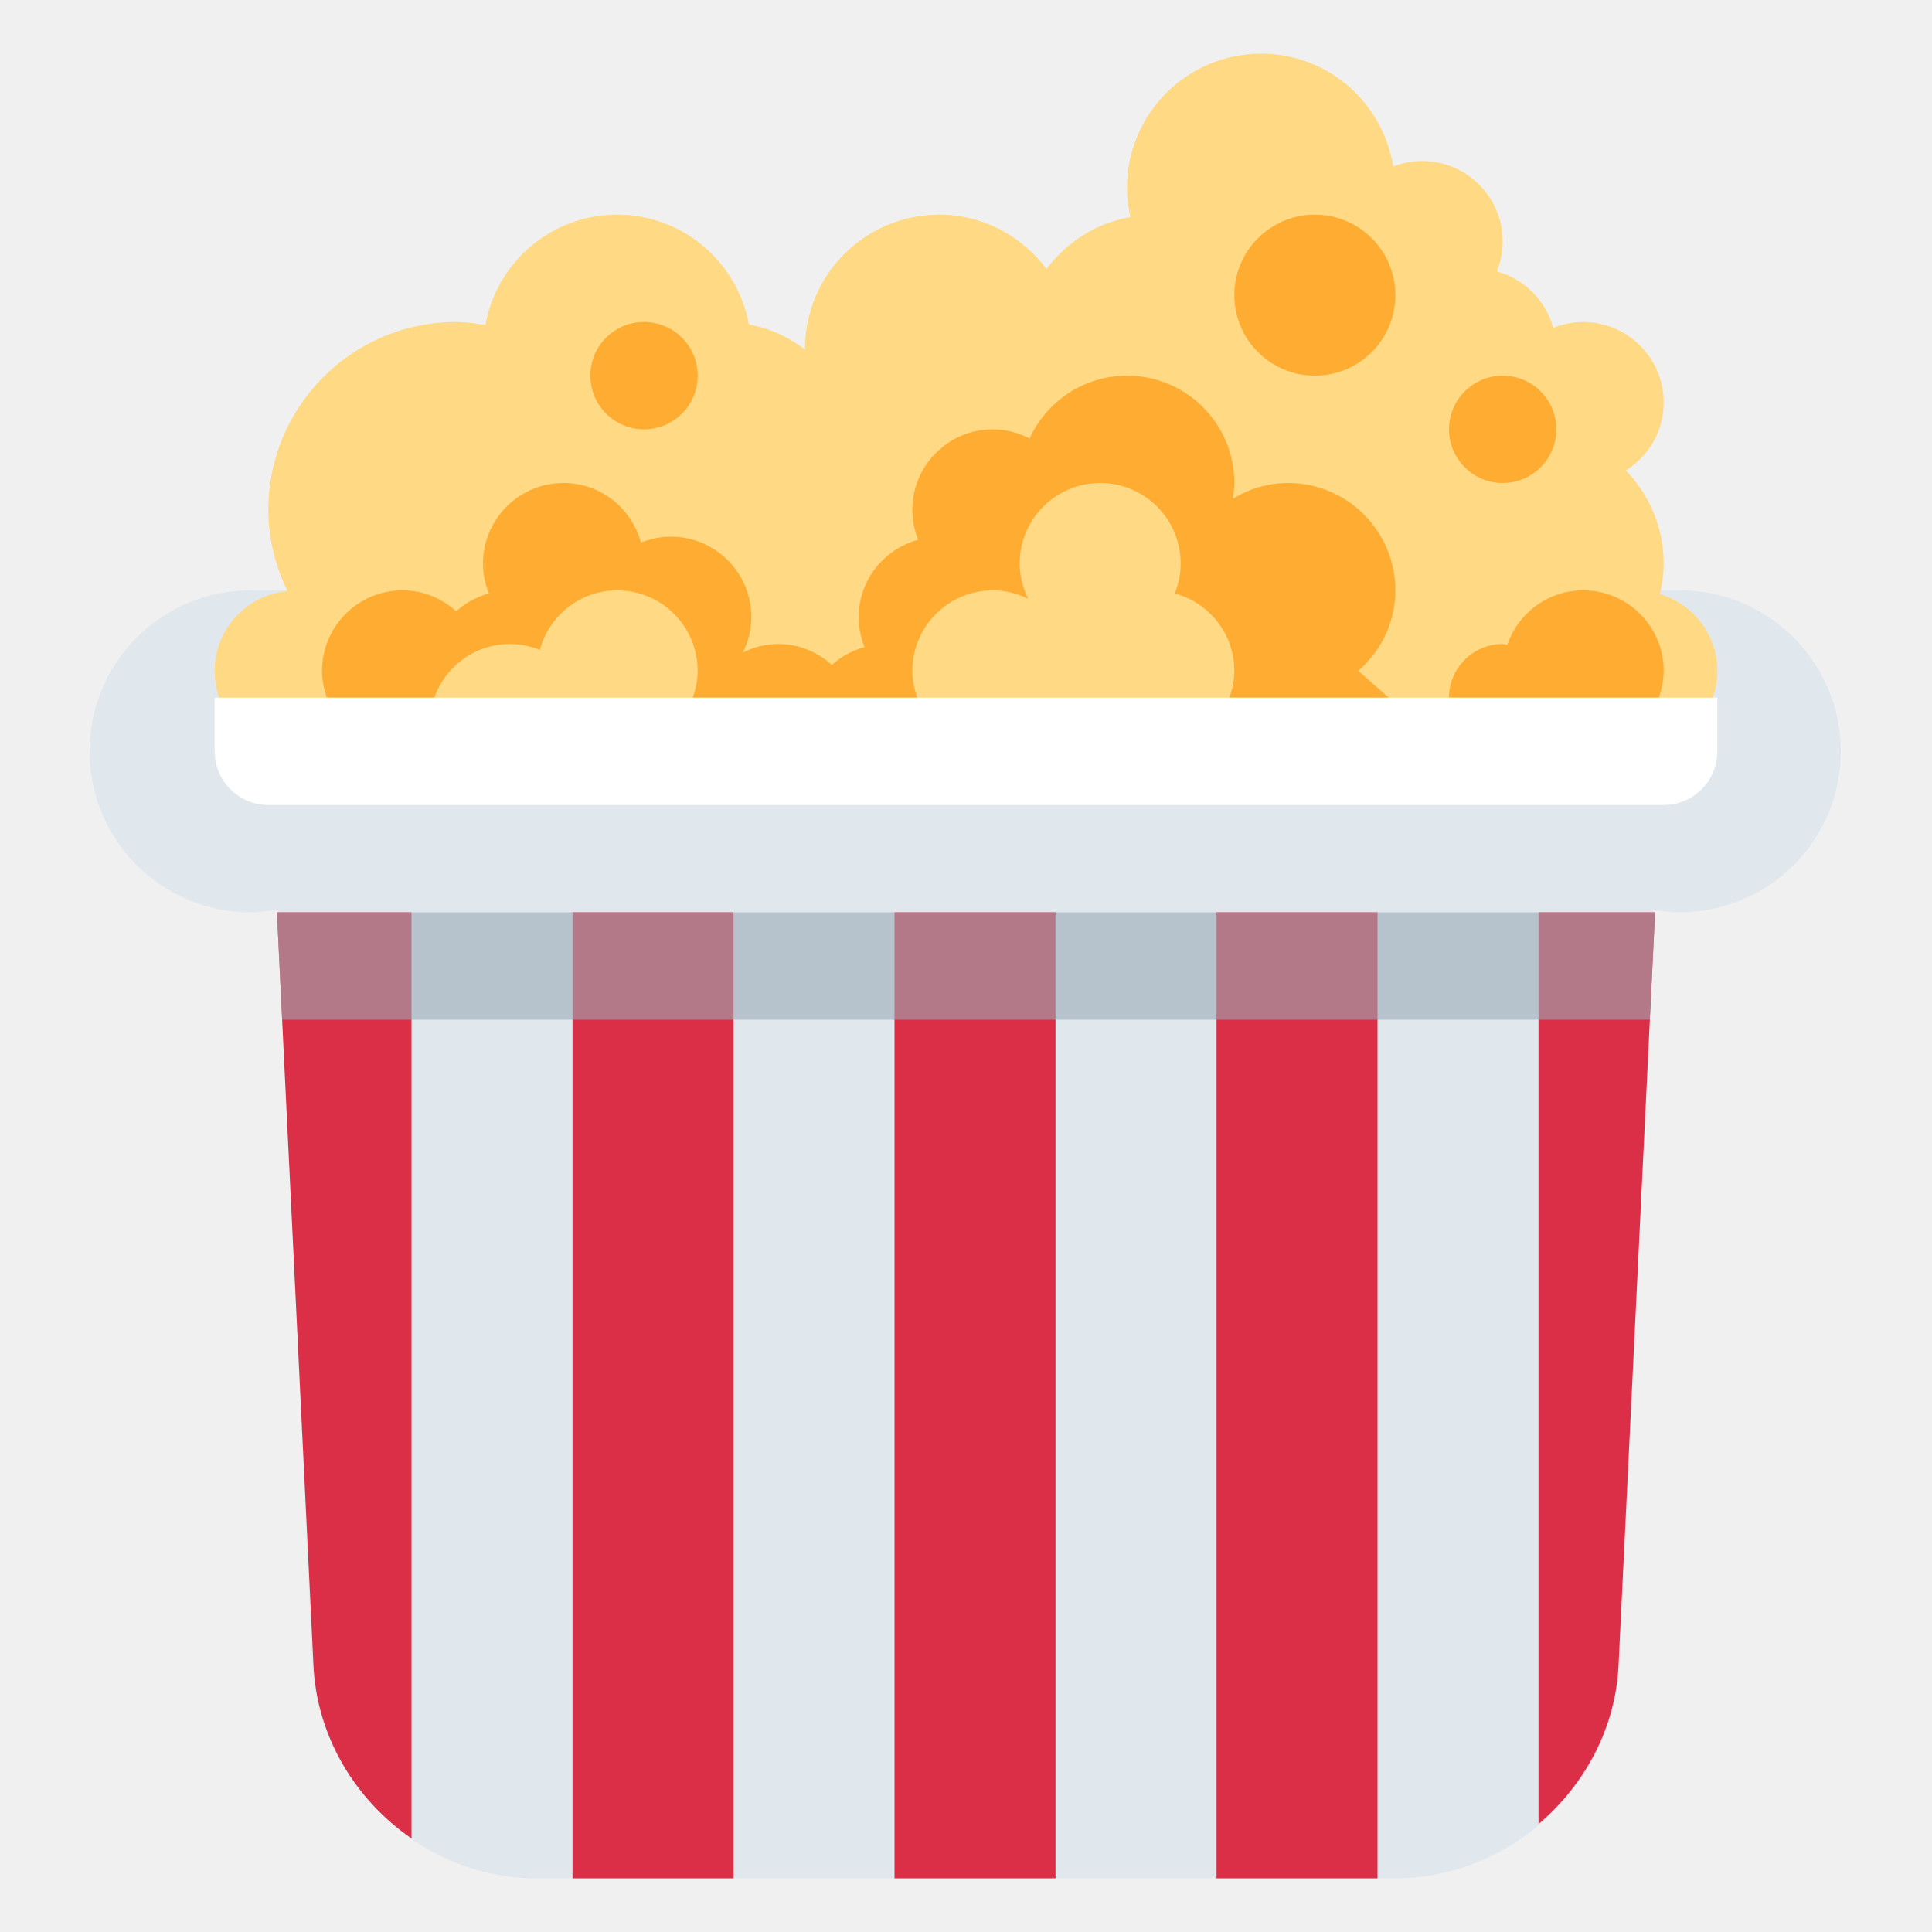
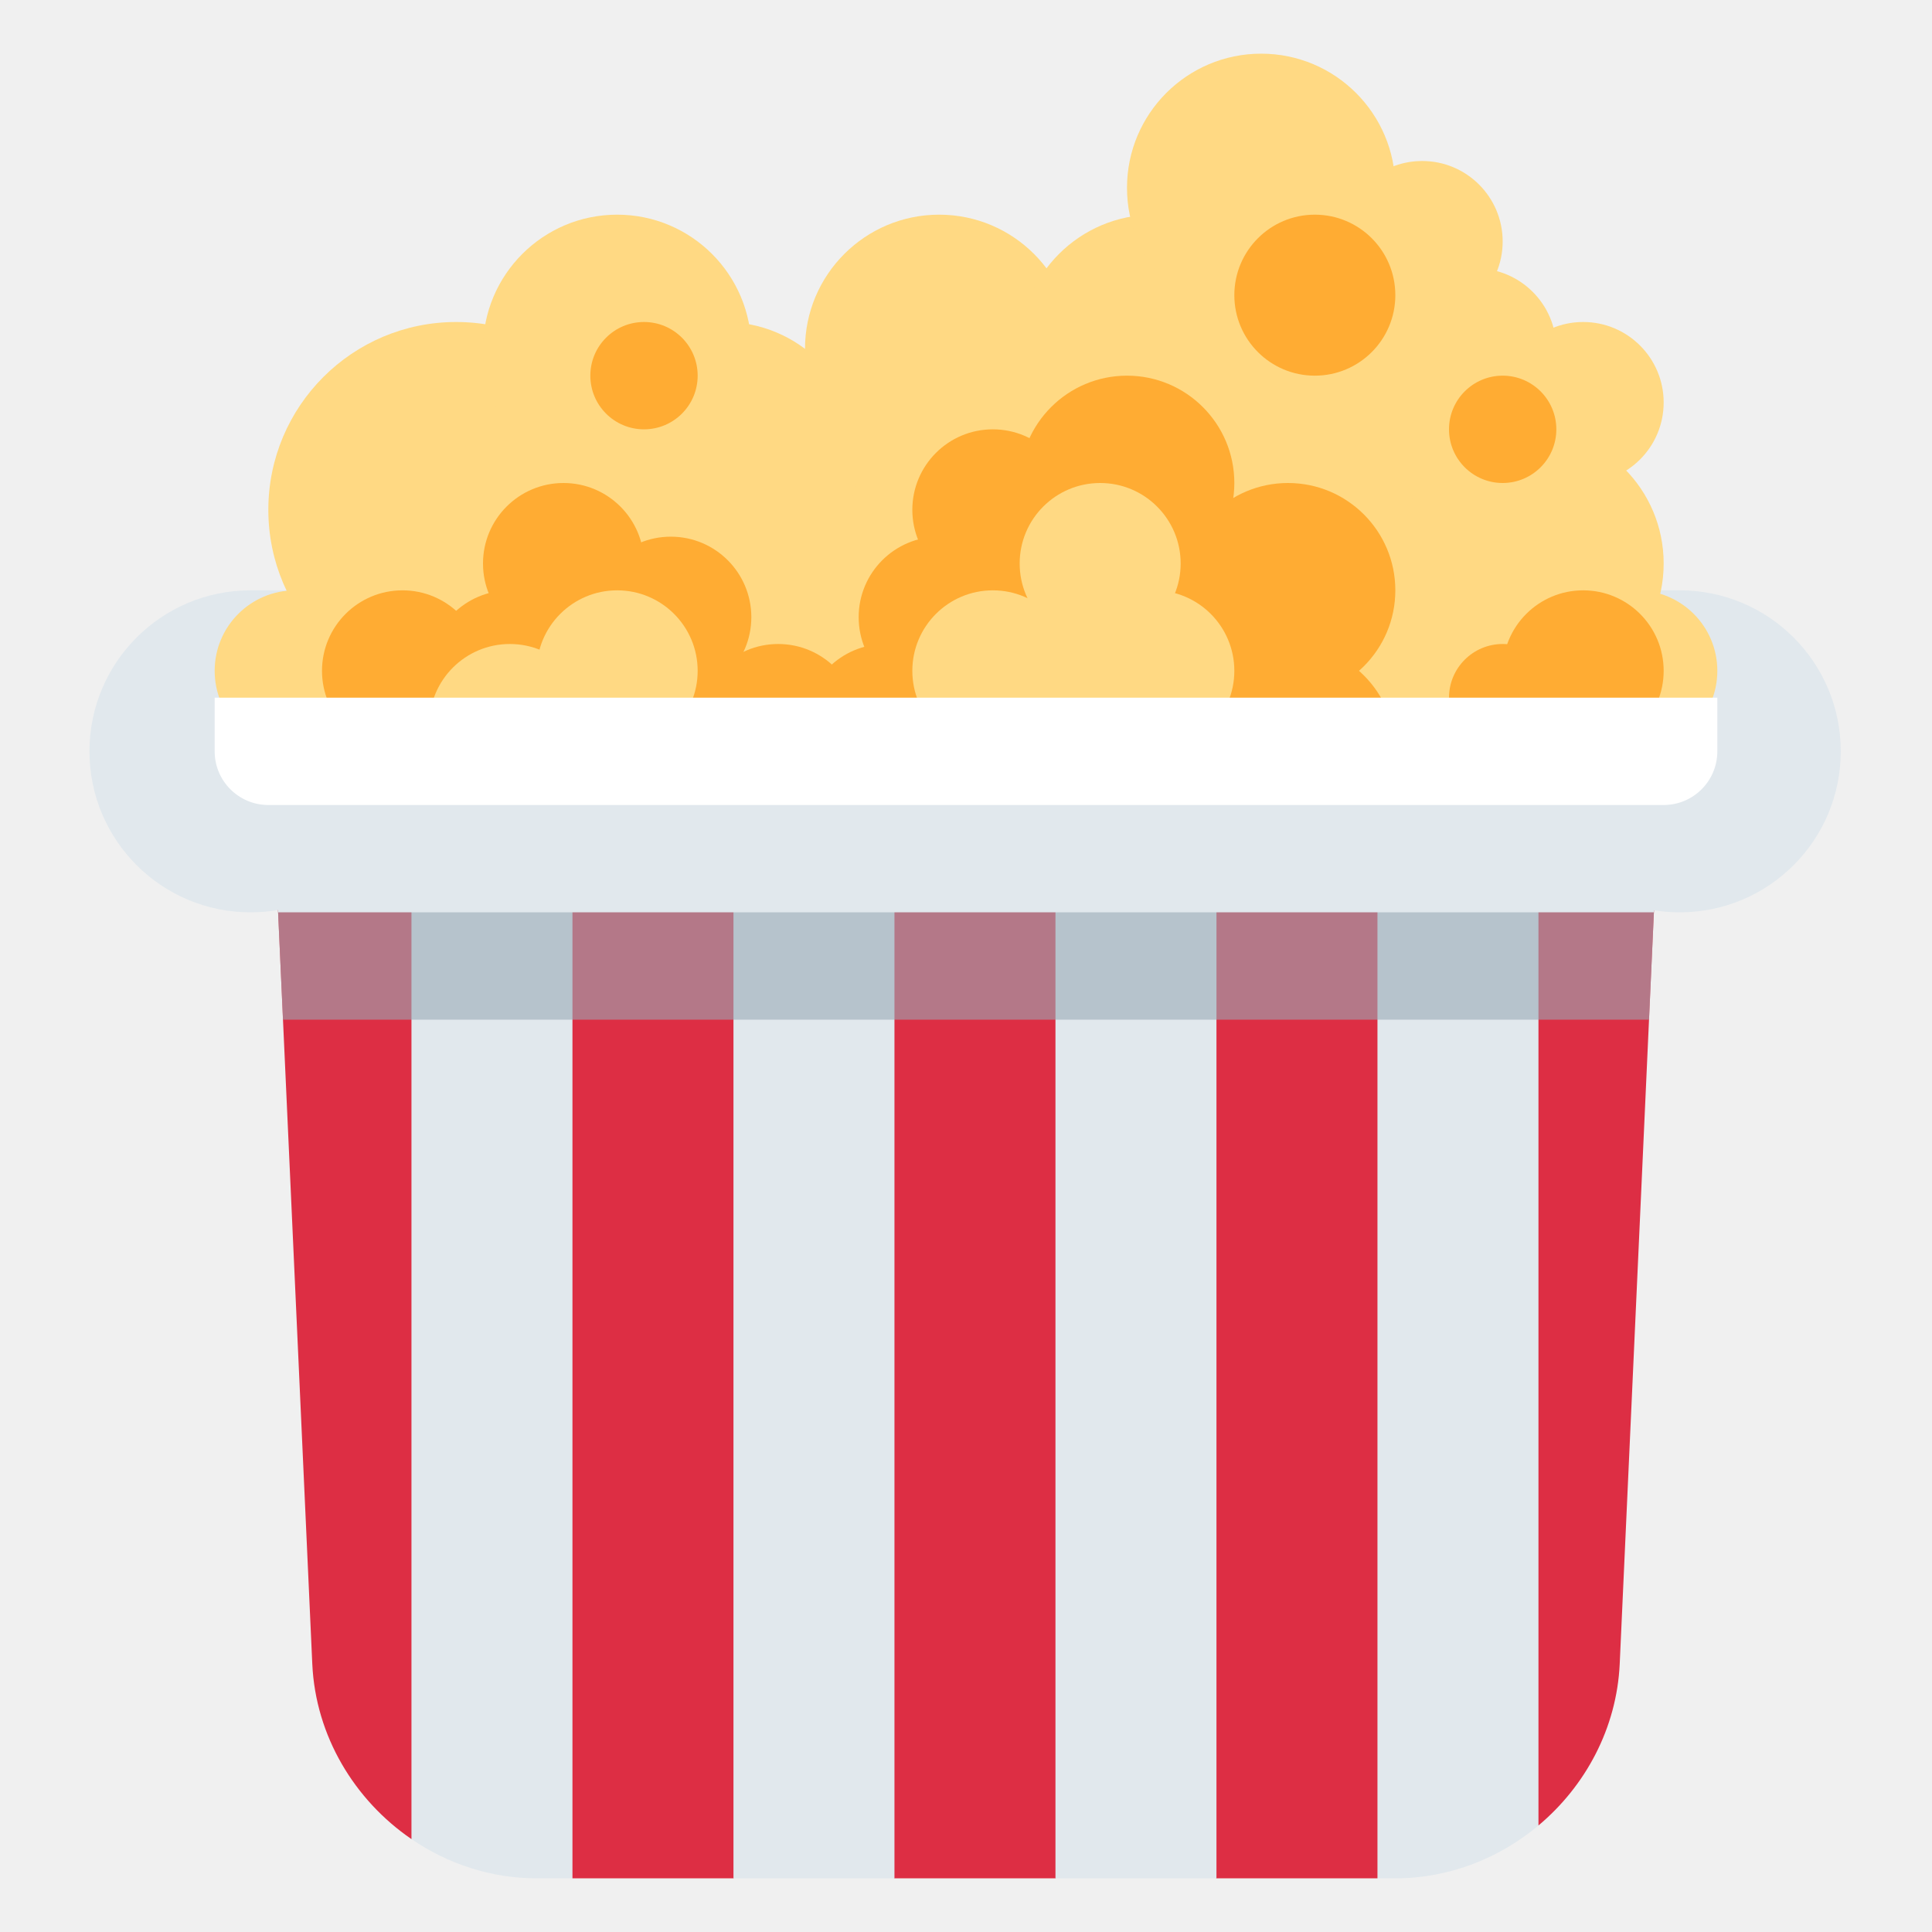
<svg xmlns="http://www.w3.org/2000/svg" viewBox="0 0 36 36">
-   <path fill="#E1E8ED" d="M31.301 11H4.668c-1.657 0-3 1.343-3 3s1.343 3 3 3c.182 0 .357-.023.53-.053L5.182 17l.637 14.004C5.918 33.202 7.8 35 10 35h16c2.2 0 4.082-1.798 4.182-3.996L30.818 17l-.015-.05c.163.027.327.05.498.05 1.657 0 3-1.343 3-3s-1.344-3-3-3z" />
-   <path d="M28.668 17v16.989c.863-.734 1.444-1.796 1.492-2.986L30.84 17h-2.172zm-6 0h3v18h-3zm-6 18V17h3v18zm-6-18h3v18h-3zM5.16 17l.68 14.003c.054 1.342.776 2.528 1.828 3.254V17H5.16z" fill="#DA2F47" />
-   <path opacity=".6" fill="#99AAB5" d="M5.16 17l.097 2h25.485l.098-2z" />
-   <path fill="#FFD983" d="M30.929 11.07c.043-.184.071-.373.071-.57 0-.674-.27-1.284-.704-1.733.422-.266.704-.732.704-1.267 0-.829-.672-1.5-1.5-1.5-.197 0-.385.04-.558.11-.139-.513-.539-.913-1.052-1.052.07-.173.11-.36.11-.558 0-.829-.672-1.5-1.5-1.5-.191 0-.372.039-.54.104C25.769 1.913 24.745 1 23.5 1 22.119 1 21 2.119 21 3.5c0 .187.024.368.063.544-.64.113-1.19.469-1.563.969C19.044 4.402 18.322 4 17.5 4 16.119 4 15 5.119 15 6.5l.001.012c-.304-.23-.657-.395-1.047-.466C13.74 4.882 12.725 4 11.5 4c-1.228 0-2.245.887-2.455 2.055C8.866 6.027 8.687 6 8.5 6 6.567 6 5 7.567 5 9.5c0 .545.135 1.054.357 1.514C4.597 11.087 4 11.72 4 12.5c0 .829.672 1.5 1.5 1.5h25c.828 0 1.5-.671 1.5-1.5 0-.678-.453-1.245-1.071-1.43z" />
-   <g fill="#FFAC33">
-     <circle cx="28" cy="8" r="1" />
-     <circle cx="24.5" cy="5.5" r="1.5" />
-     <circle cx="12" cy="7" r="1" />
-     <path d="M31 12.5c0-.828-.672-1.5-1.5-1.5-.658 0-1.212.427-1.414 1.017-.029-.002-.055-.017-.086-.017-.552 0-1 .448-1 1h3.908c.056-.157.092-.324.092-.5zM9.5 12c.198 0 .385.04.558.11.172-.638.75-1.11 1.442-1.11.828 0 1.5.671 1.5 1.5 0 .176-.036.343-.092.5h4.184c-.056-.157-.092-.324-.092-.5 0-.829.672-1.5 1.5-1.5.237 0 .459.06.658.158-.098-.199-.158-.421-.158-.658 0-.829.672-1.5 1.5-1.5s1.5.671 1.5 1.5c0 .198-.04.385-.11.558.638.172 1.11.749 1.11 1.442 0 .176-.036.343-.092.5h2.968l-.566-.5c.42-.367.69-.899.69-1.5 0-1.104-.896-2-2-2-.378 0-.728.111-1.03.294.015-.097.03-.193.03-.294 0-1.104-.896-2-2-2-.808 0-1.501.482-1.816 1.172C18.978 8.066 18.748 8 18.5 8c-.828 0-1.5.672-1.5 1.5 0 .198.04.385.11.558-.638.173-1.11.75-1.11 1.442 0 .198.04.385.11.558-.23.062-.438.177-.61.332-.266-.24-.614-.39-1-.39-.237 0-.459.06-.659.159.099-.2.159-.422.159-.659 0-.828-.672-1.5-1.5-1.5-.198 0-.385.04-.558.11C11.77 9.472 11.192 9 10.5 9 9.672 9 9 9.672 9 10.5c0 .198.04.385.11.558-.23.062-.438.177-.61.332-.266-.24-.614-.39-1-.39-.828 0-1.5.672-1.5 1.5 0 .176.036.343.092.5h2c.207-.581.756-1 1.408-1z" />
+   <path d="M 30.181,31.004 c -0.055,1.198 -0.638,2.277 -1.514,3.011 l -1.5,-1.015 l -1.5,2 h-3 l -1.5,-1 l -1.5,1 h-3 l -1.5,-1 l -1.5,1 h-3 l -1.5,-2 l -1.5,1.269 c -1.06,-0.726 -1.787,-1.92 -1.848,-3.265 l -0.819,-18.004 h26 l -0.819,18.004 Z" fill="#dd2e44" />
+   <g fill="#e1e8ed">
+     <path d="M 28.667,34.015 c -0.731,0.613 -1.666,0.985 -2.667,0.985 h-0.333 v-21 h3 Z" />
+     <path d="M 22.667,35 h-3 v-21 h3 v21 Z" />
+     <path d="M 16.667,35 h-3 v-21 h3 v21 Z" />
+     <path d="M 10.667,35 h-0.667 c -0.854,0 -1.66,-0.271 -2.333,-0.731 V13 h3 v21 Z" />
  </g>
-   <path fill="#FFF" d="M4 13v1c0 .552.448 1 1 1h26c.553 0 1-.448 1-1v-1H4z" />
+   <path d="M5.273,19 L 5,13 H 31 L 30.727,19 Z" fill="#99aab5" opacity="0.6" />
+   <path d="M 31.3,11 h-26.633 c -1.657,0 -3,1.343 -3,3 s 1.343,3 3,3 c 0.175,0 0.346,-0.015 0.513,-0.044 l 0.002,0.044 h25.636 l 0.002,-0.038 c 0.156,0.025 0.317,0.038 0.48,0.038 c 1.657,0 3,-1.343 3,-3 s -1.343,-3 -3,-3 Z" fill="#e1e8ed" />
+   <g fill="#ffd983">
+     <path d="M 5.5,14 5.5,12.5 8.5,9.5 11.5,6.5 13.5,8.5 17.5,6.5 21.5,6.5 23.5,3.5 26.5,4.5 27.5,6.5 29.5,7.5 28.5,10.5 30.5,12.5 V 14 Z" />
+     <circle r="1.5" cx="5.5" cy="12.5" />
+     <circle r="3.5" cx="8.5" cy="9.5" />
+     <circle r="2.5" cx="11.5" cy="6.5" />
+     <circle r="2.5" cx="13.5" cy="8.5" />
+     <circle r="2.5" cx="17.5" cy="6.5" />
+     <circle r="2.5" cx="21.5" cy="6.5" />
+     <circle r="2.5" cx="23.5" cy="3.5" />
+     <circle r="1.5" cx="26.5" cy="4.5" />
+     <circle r="1.5" cx="27.5" cy="6.5" />
+     <circle r="1.5" cx="29.5" cy="7.5" />
+     <circle r="2.5" cx="28.5" cy="10.5" />
+     <circle r="1.5" cx="30.5" cy="12.5" />
+   </g>
+   <g fill="#ffac33">
+     <path d="M 7.5,14 7.5,12.5 9.5,12.5 10.5,10.5 12.5,11.5 14.5,13.5 16.5,13.5 17.5,11.5 18.5,9.5 21,9 24,11 24,14 Z" />
+     <path d="M 28,14 28,13 29.5,12.5 V 14 Z" />
+     <circle r="1.5" cx="7.5" cy="12.5" />
+     <circle r="1.5" cx="9.5" cy="12.5" />
+     <circle r="1.5" cx="10.5" cy="10.5" />
+     <circle r="1.5" cx="12.5" cy="11.5" />
+     <path d="M 13,13.5 a 1.5,1.5 0 01 3,0 h-3 Z" />
+     <path d="M 15,13.5 a 1.5,1.5 0 01 3,0 h-3 Z" />
+     <circle r="1.5" cx="17.5" cy="11.5" />
+     <circle r="1.5" cx="18.5" cy="9.5" />
+     <circle r="2" cx="21" cy="9" />
+     <circle r="2" cx="24" cy="11" />
+     <path d="M 26,14 h-4 a 2,2 0 01 4,0 Z" />
+     <circle r="1" cx="28" cy="13" />
+     <circle r="1.5" cx="29.5" cy="12.5" />
+     <circle r="1" cx="12" cy="7" />
+     <circle r="1.5" cx="24.5" cy="5.5" />
+     <circle r="1" cx="28" cy="8" />
+   </g>
+   <g fill="#ffd983">
+     <path d="M 8,13.5 a 1.5,1.5 0 01 3,0 h-3 Z" />
+     <circle r="1.5" cx="11.5" cy="12.5" />
+     <path d="M 18.5 14 v-1.5 L 20.5 10.5 21.5 12.5 v 1.5 Z" />
+     <circle r="1.5" cx="18.5" cy="12.5" />
+     <circle r="1.5" cx="20.5" cy="10.5" />
+     <circle r="1.5" cx="21.5" cy="12.5" />
+   </g>
+   <path d="M 32,14 a 1,1 0 01 -1,1 h-26 a 1,1 0 01 -1,-1 v-1 h28 v1 Z" fill="#ffffff" />
</svg>
